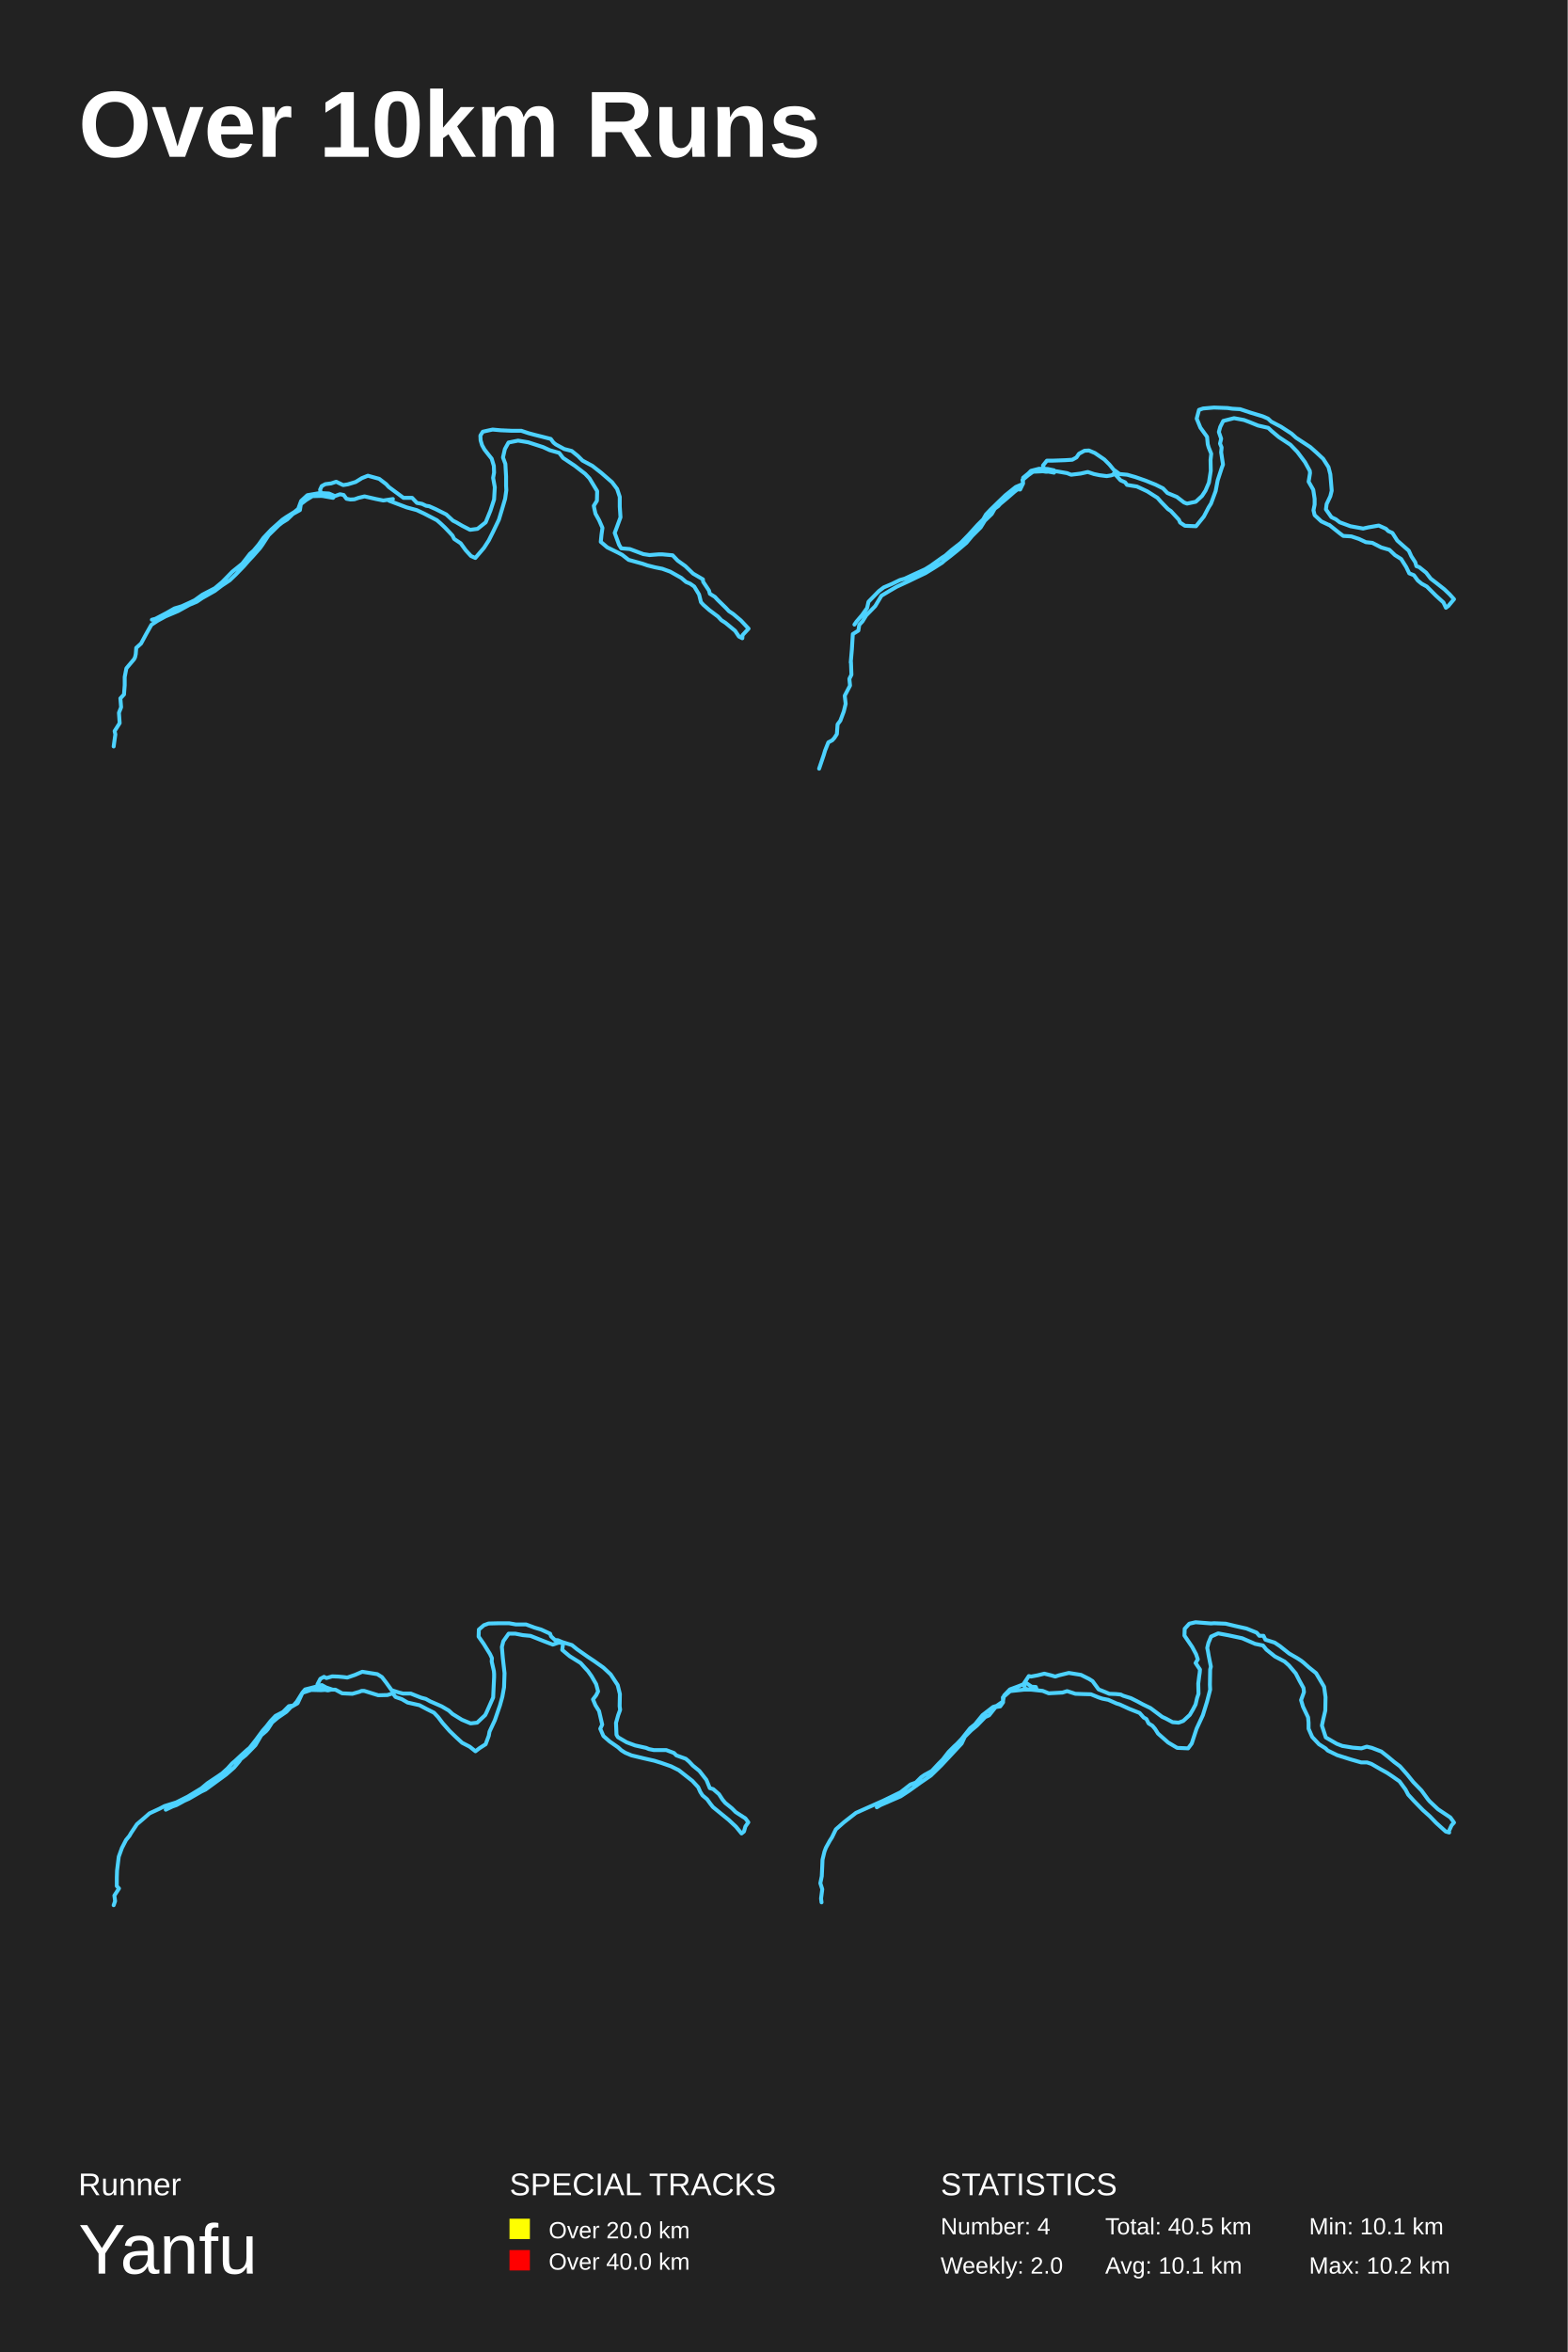
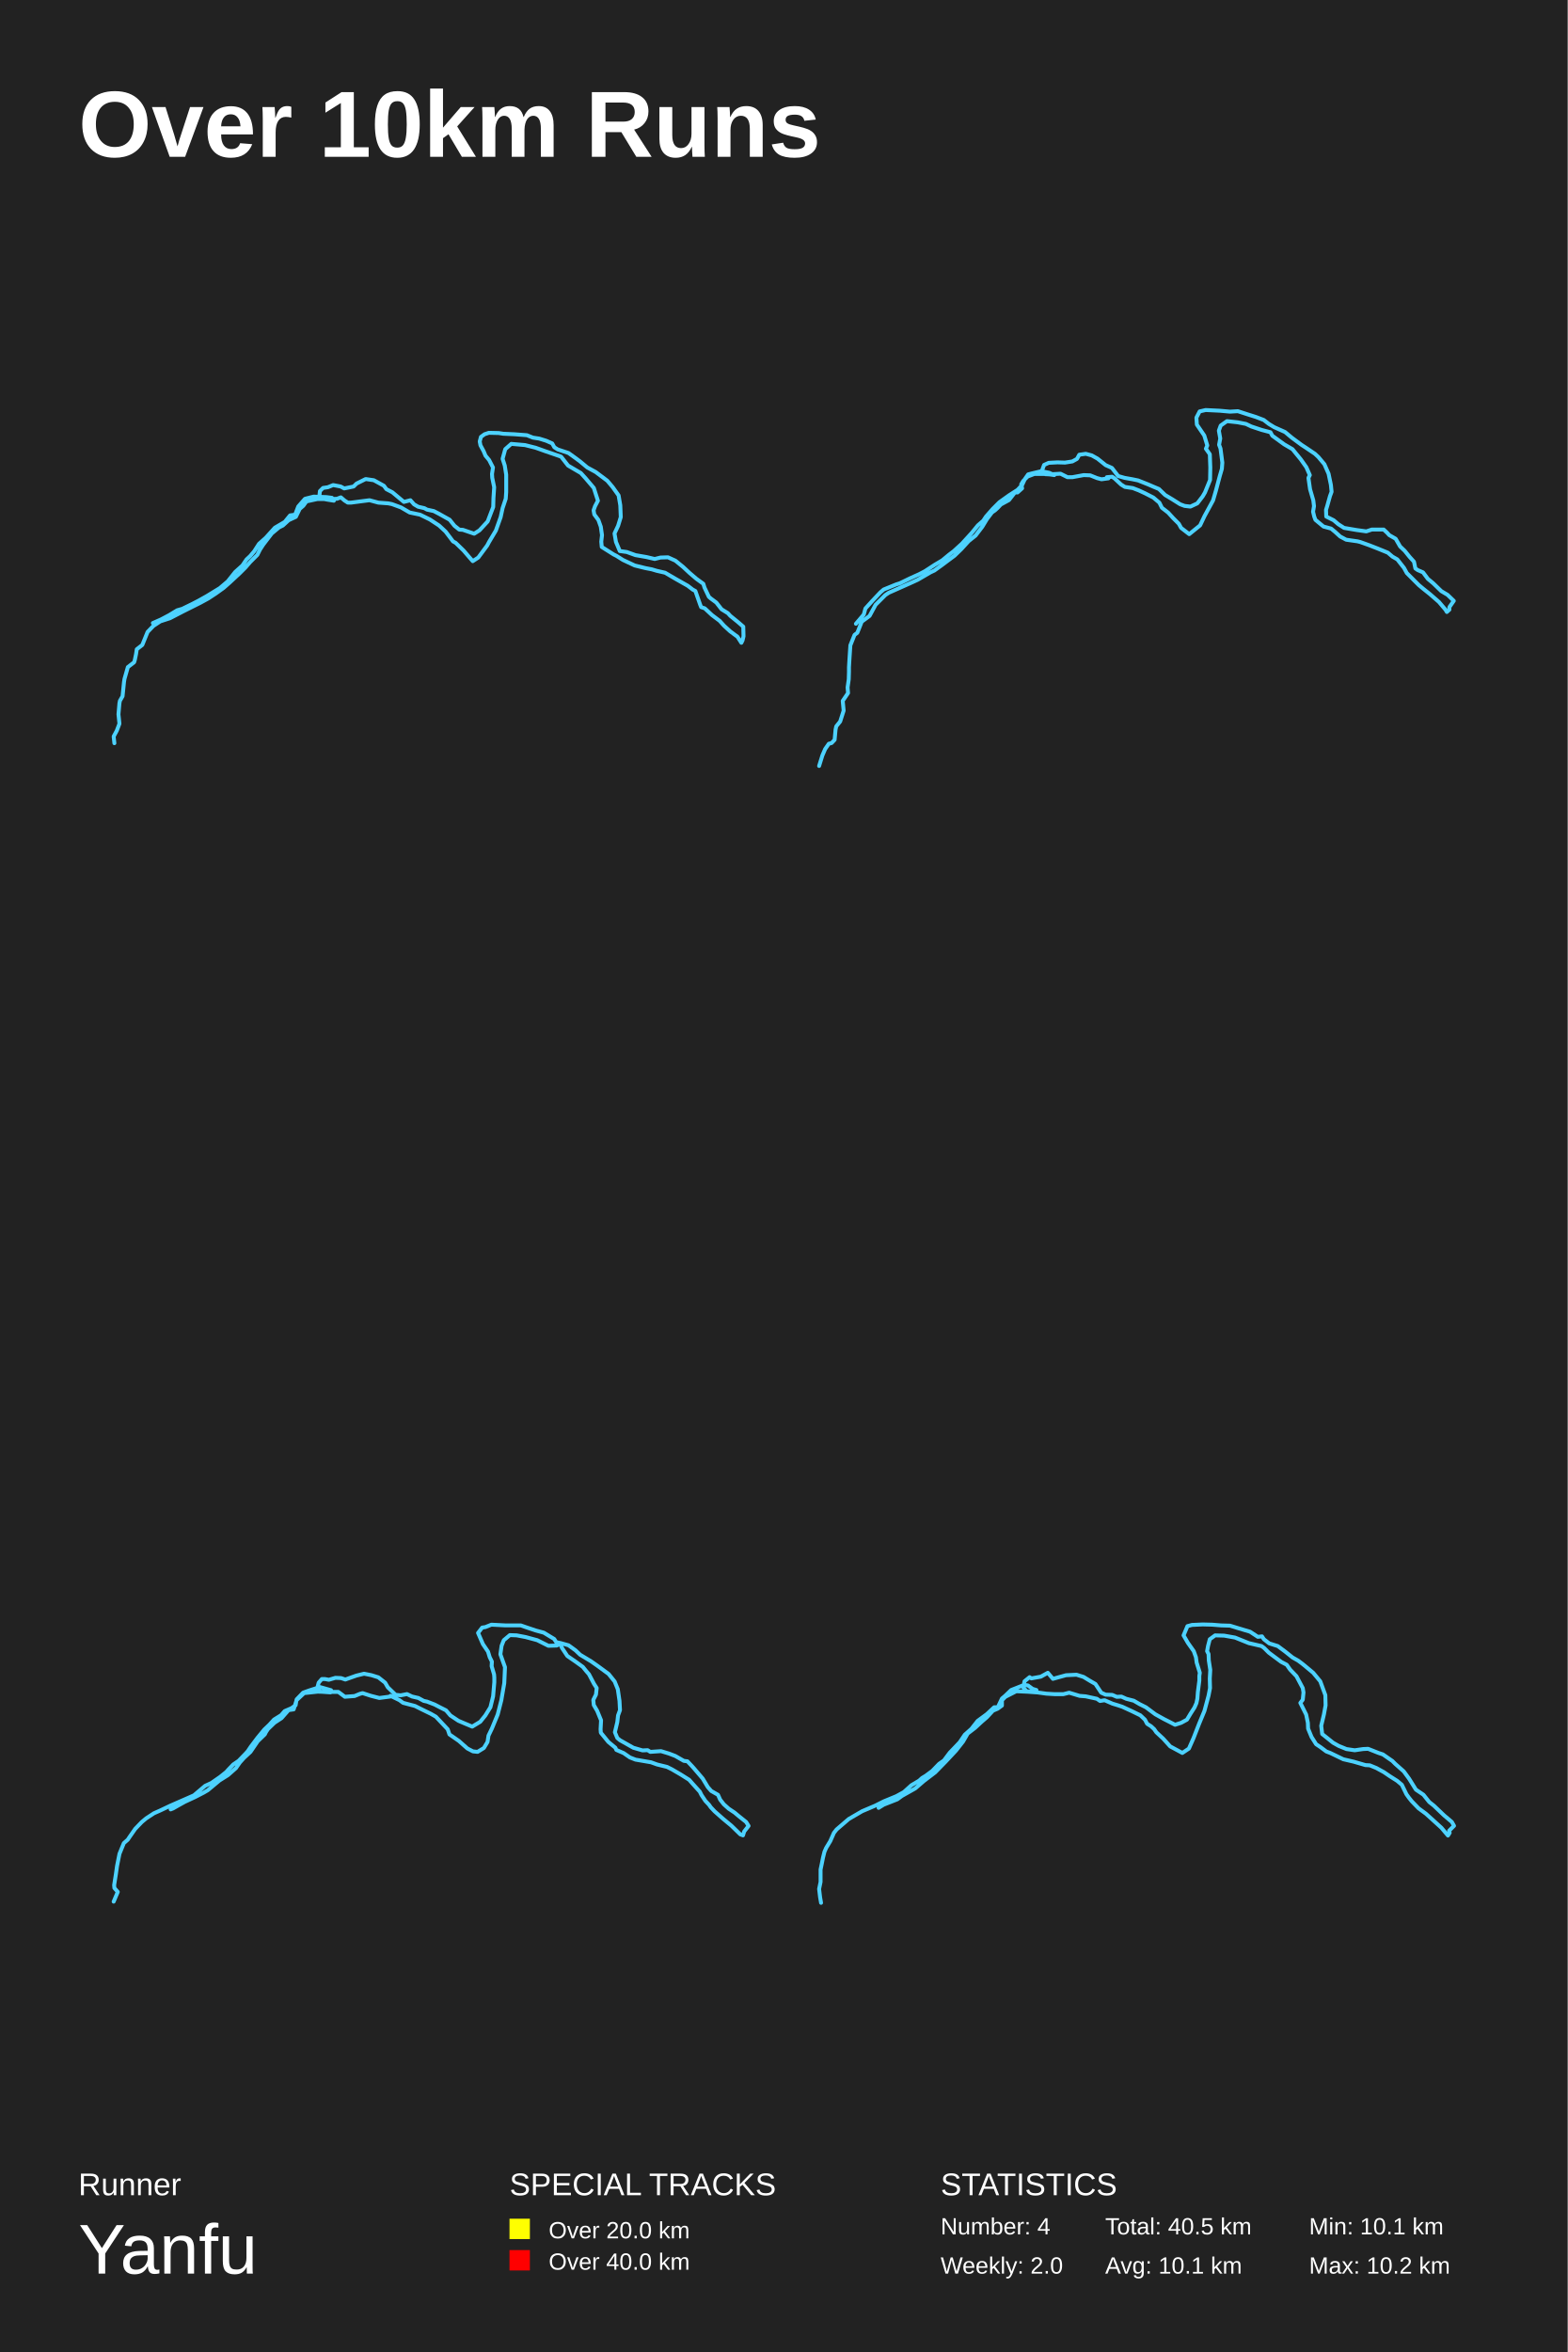
<svg xmlns="http://www.w3.org/2000/svg" baseProfile="full" height="300mm" version="1.1" viewBox="0,0,200,300" width="200mm">
  <defs />
  <rect fill="#222222" height="300" width="200" x="0" y="0" />
  <text fill="#FFFFFF" style="font-size:12px; font-family:Arial; font-weight:bold;" x="10" y="20">Over 10km Runs</text>
  <text fill="#FFFFFF" style="font-size:4px; font-family:Arial" x="10" y="280">Runner</text>
  <text fill="#FFFFFF" style="font-size:9px; font-family:Arial" x="10" y="290">Yanfu</text>
  <text fill="#FFFFFF" style="font-size:4px; font-family:Arial" x="65" y="280">SPECIAL TRACKS</text>
  <rect fill="yellow" height="2.6" width="2.6" x="65" y="283" />
  <text fill="#FFFFFF" style="font-size:3px; font-family:Arial" x="70" y="285.5">Over 20.0 km</text>
  <rect fill="red" height="2.6" width="2.6" x="65" y="287" />
  <text fill="#FFFFFF" style="font-size:3px; font-family:Arial" x="70" y="289.5">Over 40.0 km</text>
  <text fill="#FFFFFF" style="font-size:4px; font-family:Arial" x="120" y="280">STATISTICS</text>
  <text fill="#FFFFFF" style="font-size:3px; font-family:Arial" x="120" y="285">Number: 4</text>
  <text fill="#FFFFFF" style="font-size:3px; font-family:Arial" x="120" y="290">Weekly: 2.0</text>
  <text fill="#FFFFFF" style="font-size:3px; font-family:Arial" x="141" y="285">Total: 40.5 km</text>
  <text fill="#FFFFFF" style="font-size:3px; font-family:Arial" x="141" y="290">Avg: 10.1 km</text>
  <text fill="#FFFFFF" style="font-size:3px; font-family:Arial" x="167" y="285">Min: 10.1 km</text>
  <text fill="#FFFFFF" style="font-size:3px; font-family:Arial" x="167" y="290">Max: 10.2 km</text>
-   <polyline fill="none" opacity="1" points="14.5,95.21 14.715,93.677 14.623,93.247 15.266,92.235 15.174,90.917 15.45,90.211 15.358,89.077 15.818,88.586 15.91,87.39 15.91,86.347 16.125,85.243 17.106,84.078 17.229,83.832 17.321,83.434 17.382,82.636 17.995,82.084 18.639,80.888 19.313,79.692 20.111,79.171 21.122,78.619 22.717,77.944 24.157,77.147 25.108,76.748 25.782,76.288 27.407,75.368 28.296,74.693 29.308,74.019 30.075,73.283 31.117,72.209 31.73,71.504 32.251,70.952 33.171,69.909 33.478,69.48 34.275,68.253 35.562,66.996 35.992,66.658 36.636,66.26 37.371,65.554 38.26,65.064 38.383,64.297 39.058,63.776 39.855,63.285 40.958,63.254 41.357,63.285 42.706,63.285 43.38,63.04 43.84,63.132 44.208,63.622 44.699,63.714 45.22,63.684 45.741,63.5 46.508,63.316 47.979,63.653 48.899,63.837 50.125,63.653 49.635,63.868 51.903,64.726 53.16,65.064 54.08,65.493 55.736,66.352 56.196,66.75 56.748,67.272 57.391,67.946 57.729,68.314 57.943,68.744 58.771,69.296 59.415,70.185 60.089,70.921 60.641,71.167 61.745,69.879 62.358,68.928 62.91,67.824 63.646,66.29 64.044,64.972 64.443,63.622 64.596,62.518 64.565,61.966 64.565,60.77 64.474,59.175 64.167,58.347 64.412,57.274 64.872,56.446 66.098,56.201 67.386,56.415 69.287,57.029 70.145,57.427 71.341,57.765 71.832,58.409 73.303,59.39 74.652,60.433 75.204,61.015 76.185,62.641 76.154,63.868 75.756,64.512 75.817,64.849 75.97,65.524 76.43,66.352 76.86,67.333 76.737,68.192 76.645,69.112 77.473,69.817 78.852,70.492 79.374,70.768 80.201,71.412 81.98,71.903 82.593,72.117 83.574,72.363 84.494,72.547 85.505,72.915 86.916,73.712 87.529,74.233 88.05,74.448 88.571,74.816 89.184,75.828 89.43,76.809 89.736,77.147 90.503,77.821 91.606,78.649 92.036,79.11 92.557,79.447 93.783,80.459 94.274,81.195 94.703,81.41 94.734,81.011 95.5,80.183 94.519,79.14 93.538,78.312 92.986,77.944 92.587,77.515 91.545,76.503 91.208,76.135 90.564,75.736 90.441,75.307 89.706,74.203 89.675,73.896 88.418,73.16 87.437,72.209 86.456,71.504 85.812,70.829 84.494,70.707 84.034,70.707 82.869,70.799 82.072,70.676 80.355,70.032 79.251,69.94 78.975,69.48 78.423,67.977 78.699,67.241 79.159,65.984 79.067,64.604 79.067,63.377 78.73,62.365 78.086,61.506 76.706,60.31 75.572,59.421 74.315,58.746 73.732,58.163 72.935,57.519 71.985,57.274 70.912,56.691 70.605,56.446 70.268,55.986 69.195,55.71 68.214,55.465 67.417,55.25 66.497,54.943 65.24,54.943 63.86,54.882 62.849,54.79 62.266,54.913 61.592,55.066 61.285,55.557 61.316,56.17 61.5,56.783 61.806,57.335 62.358,58.041 62.726,58.501 63.002,59.421 63.033,60.279 62.91,60.954 63.125,62.15 63.033,63.714 62.573,65.125 61.96,66.628 60.917,67.456 59.967,67.578 58.955,67.057 58.219,66.628 57.79,66.413 56.931,65.616 56.257,65.278 55.583,64.941 54.755,64.573 54.356,64.512 53.835,64.266 53.191,64.144 52.578,63.5 51.812,63.5 51.474,63.5 49.604,62.12 49.267,61.752 48.378,61.077 46.937,60.678 46.17,60.985 45.373,61.476 44.361,61.782 43.779,61.874 42.89,61.445 42.246,61.66 41.51,61.752 41.05,61.997 40.836,62.457 40.958,63.04 41.265,63.285 42.491,63.5 42.675,63.254 41.97,62.948 40.805,62.886 39.211,63.162 38.414,63.898 38.046,64.91 37.555,65.309 36.513,65.953 36.022,66.29 34.612,67.548 33.6,68.621 32.987,69.48 32.343,70.247 31.883,70.645 31.362,71.32 30.902,71.903 29.645,72.915 28.358,74.233 27.407,75.031 25.813,75.859 24.832,76.564 24.127,76.901 23.176,77.331 22.257,77.607 21.245,78.189 19.835,78.926 19.375,79.048" stroke="#4DD2FF" stroke-dasharray="none" stroke-linecap="round" stroke-linejoin="round" stroke-width="0.5" />
-   <polyline fill="none" opacity="1" points="104.5,98.047 105.089,96.309 105.266,95.72 105.678,94.689 106.178,94.424 106.443,94.13 106.767,93.629 106.856,92.392 107.209,91.921 107.65,90.742 107.886,89.771 107.768,88.74 108.445,87.444 108.357,86.59 108.622,86.06 108.563,84.44 108.534,84.499 108.681,82.82 108.799,80.876 109.505,80.434 109.623,79.698 110.035,79.256 110.507,78.49 111.655,77.312 112.45,75.987 113.48,75.368 114.393,74.838 115.924,74.131 116.896,73.66 118.074,73.1 119.222,72.393 120.194,71.775 120.488,71.51 121.224,70.95 122.137,70.214 123.285,69.242 124.021,68.358 125.111,67.269 125.641,66.415 126.524,65.56 126.907,64.883 127.348,64.559 127.613,64.265 128.497,63.528 129.409,62.733 129.822,62.409 130.146,62.438 130.528,61.643 130.44,61.231 131.176,60.612 131.794,60.171 133.061,60.112 133.443,60.171 134.768,60.112 136.123,60.347 136.653,60.553 137.86,60.406 138.773,60.2 139.568,60.465 140.274,60.612 141.187,60.73 141.717,60.642 142.011,60.553 142.129,60.347 142.954,61.26 143.543,61.525 143.778,61.849 145.044,62.056 145.869,62.438 146.369,62.674 147.665,63.499 148.106,63.999 149.019,64.942 149.372,65.178 150.403,66.297 150.55,66.65 151.168,67.063 152.582,67.121 153.583,65.884 154.201,64.706 154.496,64.235 155.085,62.645 155.35,61.26 155.879,59.64 156.027,59.258 155.791,57.697 155.85,57.078 155.644,56.577 155.791,55.959 155.497,55.105 155.673,54.457 156.056,53.691 157.44,53.338 158.706,53.573 159.413,53.838 160.502,54.28 161.798,54.575 162.239,54.987 163.152,55.753 164.624,56.725 165.508,57.638 166.479,58.934 167.098,60.053 167.127,60.347 166.95,61.437 167.539,62.468 167.716,63.617 167.716,64.353 167.569,65.089 167.716,65.708 168.57,66.503 169.63,67.004 169.571,66.945 170.896,68.005 171.367,68.358 172.397,68.417 173.369,68.741 174.252,69.154 175.077,69.242 176.225,69.831 177.256,70.126 177.962,70.803 178.757,71.304 179.405,72.335 179.788,73.13 180.377,73.365 180.877,74.043 181.378,74.455 182.026,74.809 183.174,75.957 184.146,76.841 184.469,77.518 184.823,77.253 184.852,77.194 185.5,76.428 184.941,75.81 184.263,75.162 183.292,74.396 182.526,73.807 181.937,73.041 181.054,72.335 180.701,72.217 180.553,71.716 180.053,70.95 179.729,70.243 178.757,69.389 178.257,68.948 177.638,67.976 177.109,67.74 176.814,67.445 175.901,67.033 174.547,67.269 173.899,67.416 172.28,67.121 170.925,66.621 170.425,66.238 169.865,65.973 169.159,64.971 169.247,64.294 169.718,63.293 169.895,62.586 169.836,61.879 169.718,60.495 169.483,59.582 168.805,58.521 167.922,57.697 167.156,57.019 166.303,56.46 165.36,55.841 164.772,55.311 163.417,54.427 162.18,53.779 161.768,53.396 161.091,53.102 159.531,52.631 158.206,52.189 157.204,52.13 156.586,52.042 154.878,51.983 153.495,52.101 152.965,52.277 152.67,53.396 153.141,54.545 153.995,55.723 154.083,56.666 154.201,57.078 154.525,57.873 154.437,58.669 154.466,60.053 154.231,61.555 153.789,62.586 153.347,63.263 152.552,63.999 151.433,64.235 151.051,64.088 150.138,63.381 148.931,62.88 148.371,62.291 147.429,61.82 146.693,61.525 146.192,61.319 144.838,60.848 143.808,60.553 142.836,60.465 142.07,59.906 141.54,59.258 140.893,58.61 139.685,57.785 138.92,57.461 138.36,57.49 137.654,57.873 137.33,58.345 136.8,58.639 135.887,58.698 134.268,58.757 133.561,58.757 133.061,59.375 133.208,59.847 133.679,60.141 134.474,60.288 134.474,59.994 133.649,59.817 132.56,59.788 131.529,60.053 131.206,60.377 130.528,60.936 130.499,61.732 129.586,62.114 128.261,63.175 127.407,63.999 126.377,65.001 125.788,65.619 125.435,66.238 124.698,66.974 123.58,68.211 122.579,69.242 121.371,70.185 120.606,70.862 120.194,71.127 118.751,72.158 118.044,72.6 116.69,73.218 115.424,73.807 114.805,73.984 113.775,74.485 112.744,74.926 112.126,75.398 110.801,76.752 110.624,77.548 109.977,78.461 109.27,79.285 109.005,79.668" stroke="#4DD2FF" stroke-dasharray="none" stroke-linecap="round" stroke-linejoin="round" stroke-width="0.5" />
-   <polyline fill="none" opacity="1" points="21.147,230.829 21.982,230.427 22.507,230.242 23.527,229.685 24.084,229.438 25.692,228.51 26.217,228.263 27.361,227.428 28.845,226.345 29.865,225.448 30.515,224.675 30.731,224.366 31.349,223.871 32.586,222.603 33.328,221.335 33.946,220.81 34.163,220.562 34.719,219.696 35.461,219.078 36.543,218.336 37.1,217.748 37.965,217.253 38.584,215.923 39.697,215.552 40.964,215.583 41.923,215.521 42.788,215.521 43.654,215.985 44.952,216.047 45.818,215.8 46.127,215.676 46.467,215.676 48.26,216.233 49.435,216.202 50.115,215.985 50.455,216.449 51.259,216.727 52.001,217.16 53.516,217.501 54.505,218.026 55.371,218.459 55.897,219.016 56.453,219.758 57.35,220.779 58.184,221.583 58.957,222.294 59.916,222.789 60.658,223.376 61.183,222.974 61.956,222.48 62.358,221.397 62.451,220.871 63.131,219.418 63.78,217.532 64.089,216.418 64.306,215.212 64.368,213.418 64.151,211.501 64.027,210.079 64.213,209.336 64.893,208.378 65.759,208.378 66.686,208.563 67.676,208.656 69.469,209.367 70.52,209.769 71.262,209.522 71.849,209.553 71.726,210.45 72.684,211.254 74.075,212.12 74.601,212.707 75.003,213.14 75.466,213.79 76.054,214.81 76.301,215.738 76.054,216.233 75.652,216.758 75.961,217.501 76.425,218.243 76.827,219.975 76.579,220.5 76.981,221.428 77.754,222.109 78.867,222.882 79.269,223.253 79.764,223.562 80.568,223.902 82.113,224.273 83.474,224.583 84.37,224.861 85.607,225.294 86.596,225.789 87.616,226.593 88.327,227.149 89.069,227.953 89.348,228.572 89.626,229.005 90.213,229.5 90.615,230.056 90.955,230.489 91.79,231.17 92.965,232.128 93.892,232.994 94.603,233.86 94.913,233.613 95.098,232.963 95.469,232.438 95.098,231.943 93.861,231.139 93.367,230.644 92.532,229.964 92.192,229.562 91.728,228.85 90.986,228.201 90.553,228.077 90.121,227.026 89.224,225.881 88.389,225.201 87.926,224.706 87.493,224.335 86.287,223.902 85.978,223.593 84.989,223.222 83.412,223.222 82.794,223.098 82.423,222.943 81.031,222.634 79.949,222.232 78.836,221.583 78.651,221.274 78.589,219.758 78.867,218.769 79.115,218.088 79.053,217.624 79.084,216.078 78.805,214.934 77.909,213.573 76.981,212.707 75.806,211.872 74.972,211.316 73.611,210.357 72.962,209.831 71.756,209.46 71.169,209.213 70.798,209.182 70.303,208.718 70.18,208.378 69.036,207.852 68.201,207.604 67.119,207.202 65.821,207.202 64.955,207.048 63.595,207.048 62.327,207.079 61.74,207.295 61.09,207.852 61.06,208.749 61.709,209.677 62.513,210.975 62.76,211.501 62.729,211.934 63.007,213.14 63.038,213.511 63.038,213.913 62.976,215.15 62.915,216.511 62.08,218.397 61.894,218.769 60.874,219.727 60.039,219.82 58.926,219.356 57.721,218.614 57.257,218.181 56.36,217.655 55.804,217.408 54.876,217.006 54.32,216.697 53.732,216.542 53.021,216.264 52.403,216.016 51.414,216.016 50.826,215.862 49.961,215.583 49.25,214.594 48.724,213.913 48.137,213.542 47.178,213.388 46.22,213.233 45.292,213.635 44.303,213.975 43.839,213.913 43.159,213.851 42.386,213.821 41.644,214.037 41.335,213.882 40.871,214.13 40.5,214.841 40.779,215.429 41.83,215.614 42.355,215.49 41.613,215.243 41.057,214.934 39.789,215.274 38.924,215.49 38.584,215.893 37.873,217.037 37.44,217.532 36.852,217.624 36.11,218.367 35.152,218.861 34.534,219.511 33.977,220.222 33.513,220.748 32.648,221.923 31.844,222.943 31.504,223.222 30.885,223.778 29.989,224.613 29.618,224.923 29.031,225.572 28.35,226.191 27.763,226.593 26.465,227.459 25.692,228.108 23.96,229.159 22.476,229.902 20.992,230.366 20.343,230.706 19.076,231.293 18.334,231.943 17.468,232.685 16.726,233.798 16.51,234.169 16.077,234.695 15.551,235.716 15.149,236.829 14.933,238.592 14.902,239.519 14.902,240.571 15.18,240.88 14.593,241.777 14.685,242.488 14.5,243.014" stroke="#4DD2FF" stroke-dasharray="none" stroke-linecap="round" stroke-linejoin="round" stroke-width="0.5" />
-   <polyline fill="none" opacity="1" points="111.861,230.522 112.325,230.244 113.747,229.625 114.892,229.13 115.974,228.419 117.397,227.398 118.758,226.47 120.088,225.17 121.387,223.778 122.686,222.386 123.088,221.52 123.892,220.715 124.634,220.096 125.686,219.014 126.18,218.797 127.015,217.745 127.603,217.652 127.974,217.127 127.943,216.508 128.871,215.703 130.634,215.518 131.562,215.518 133.015,215.672 133.789,215.982 135.552,215.889 136.139,215.703 137.191,216.044 138.026,216.075 139.17,216.106 140.16,216.508 140.624,216.662 141.397,216.817 142.448,217.281 142.851,217.405 144.057,217.962 145.387,218.488 145.912,219.076 146.253,219.261 146.531,219.818 147.026,220.127 147.366,220.53 147.737,221.117 149.036,222.262 150.18,222.943 151.572,223.005 152.036,222.386 152.655,220.499 153.459,218.766 153.985,217.065 154.387,215.518 154.356,214.899 154.387,212.95 154.479,212.579 154.201,211.187 154.108,210.63 154.015,210.197 154.17,209.547 154.51,208.743 155.407,208.34 156.737,208.588 158.469,208.959 160.108,209.671 161.129,209.887 161.562,210.413 162.644,211.279 163.881,211.929 164.438,212.424 165.304,213.445 165.799,214.404 166.294,215.301 166.356,215.827 165.985,216.848 166.232,217.683 166.881,219.045 166.943,219.725 166.943,220.499 167.407,221.551 168.273,222.479 169.108,223.005 169.387,223.283 170.593,223.871 172.356,224.428 173.655,224.799 174.397,224.799 174.954,224.985 176.129,225.665 176.964,226.129 177.613,226.562 178.541,227.212 179.314,228.264 179.655,228.914 180.057,229.347 180.335,229.656 181.541,230.894 182.407,231.667 183.211,232.502 184.448,233.616 184.881,233.74 184.789,233.678 185.191,232.812 185.5,232.471 185.036,231.822 183.459,230.77 182.407,229.78 182.191,229.532 181.356,228.388 180.304,227.305 179.531,226.346 178.603,225.294 177.861,224.737 177.088,224.087 176.222,223.407 175.015,222.943 174.366,222.788 173.686,223.005 172.572,222.912 171.242,222.695 170.531,222.417 169.139,221.612 168.644,220.096 168.83,219.23 169.077,218.178 169.108,216.477 168.923,215.147 167.902,213.414 166.943,212.641 166.325,212.084 166.015,211.836 165.49,211.496 164.469,210.908 163.263,209.949 162.613,209.516 161.438,209.145 161.191,208.65 160.665,208.65 160.325,208.248 159.026,207.722 157.51,207.381 156.366,207.103 154.881,207.041 154.51,207.072 152.531,206.917 151.727,207.103 151.139,207.753 151.108,208.619 152.098,210.073 152.593,211.001 152.809,211.651 152.531,212.115 153.088,212.95 153.057,213.352 152.995,213.754 152.871,214.744 152.902,216.044 152.716,216.601 152.531,217.405 152.191,218.055 151.789,218.735 150.954,219.509 150.366,219.725 149.593,219.663 148.727,219.199 148.263,218.983 146.778,217.869 145.82,217.405 145.077,217.003 144.273,216.601 143.284,216.291 142.974,216.137 142.356,216.075 141.521,216.044 140.933,215.796 140.16,215.487 139.387,214.435 138.954,214.157 137.902,213.631 136.356,213.383 135.088,213.692 134.624,213.847 134.098,213.692 133.232,213.476 132.366,213.692 131.531,213.847 131.253,213.785 130.572,214.806 130.82,215.425 131.469,215.518 132.273,215.549 132.149,215.177 131.624,215.147 130.943,214.682 129.923,215.085 128.84,215.487 128.098,216.26 127.943,217.034 127.139,217.591 126.706,217.714 125.345,218.766 124.387,219.942 123.768,220.437 122.686,221.798 122.098,222.417 121.727,222.757 121.015,223.469 120.273,224.428 119.747,224.954 118.881,225.882 117.923,226.408 117.521,226.686 116.84,227.367 116.16,227.614 114.892,228.604 113.562,229.254 112.665,229.687 110.933,230.46 109.201,231.234 107.655,232.44 106.634,233.338 106.139,234.359 105.861,234.792 105.366,235.689 105.18,236.184 104.933,237.205 104.902,238.009 104.84,239.308 104.655,240.206 104.902,240.979 104.747,242.155 104.809,242.65" stroke="#4DD2FF" stroke-dasharray="none" stroke-linecap="round" stroke-linejoin="round" stroke-width="0.5" />
+   <polyline fill="none" opacity="1" points="14.592,94.795 14.5,93.935 14.899,93.198 15.237,92.308 15.114,91.11 15.237,89.697 15.298,89.39 15.636,88.806 15.82,86.994 15.882,86.595 16.312,85.09 17.11,84.475 17.202,84.168 17.356,83.431 17.448,82.817 18.154,82.264 18.829,80.605 19.566,79.838 20.457,79.254 21.685,78.855 23.343,77.995 24.817,77.258 25.554,76.889 26.567,76.336 27.55,75.691 28.532,74.985 29.3,74.309 30.589,73.111 31.296,72.405 31.91,71.698 32.831,70.777 33.169,70.101 33.568,69.487 34.673,68.043 35.594,67.275 36.086,67.03 36.823,66.354 37.744,65.924 38.235,64.91 38.696,64.511 39.095,63.958 40.507,63.651 41.06,63.651 42.257,63.651 42.994,63.62 43.486,63.436 43.946,63.835 44.376,64.112 44.775,64.112 45.481,64.02 45.942,63.958 47.139,63.805 48.276,64.112 49.534,64.204 49.995,64.296 51.162,64.726 52.267,65.371 53.588,65.648 54.846,66.262 56.013,67.03 56.412,67.398 56.842,67.798 57.426,68.565 57.794,69.057 58.132,69.241 59.145,70.224 59.882,71.084 60.312,71.575 61.018,71.115 62.154,69.579 62.4,69.118 63.26,67.675 63.874,65.955 64.119,64.818 64.519,63.62 64.58,62.76 64.58,61.378 64.58,60.549 64.396,59.382 64.119,58.522 64.457,57.293 65.225,56.617 66.975,56.771 68.326,57.109 69.616,57.57 70.875,58 71.581,58.245 72.471,59.382 74.099,60.334 74.713,61.01 75.757,62.238 76.279,63.866 75.91,64.573 75.726,65.095 75.818,65.617 76.34,66.323 76.647,67.183 76.801,68.258 76.708,69.088 76.77,69.763 78.274,70.715 78.643,70.9 79.472,71.422 80.976,72.128 82.358,72.466 83.157,72.62 83.771,72.804 84.845,73.05 86.104,73.787 87.24,74.432 87.732,74.708 88.376,75.2 88.714,75.384 89.328,77.135 89.451,77.442 89.912,77.595 90.833,78.455 91.815,79.193 92.368,79.807 93.136,80.513 94.088,81.22 94.579,81.988 94.732,81.68 94.855,81.158 94.824,79.93 94.149,79.346 93.166,78.548 92.859,78.21 92.061,77.718 91.386,76.858 90.679,76.336 90.434,76.121 89.881,74.954 89.727,74.463 88.837,73.818 88.008,73.111 87.148,72.313 86.166,71.514 85.214,71.084 84.262,71.115 83.525,71.299 82.481,71.053 81.069,70.808 79.963,70.408 79.073,70.285 78.582,69.118 78.397,68.043 78.858,67.06 79.196,65.955 79.134,64.45 78.919,63.19 78.152,62.115 77.476,61.317 76.002,60.211 74.928,59.627 74.006,58.86 73.515,58.491 72.533,57.785 71.151,57.324 70.721,57.047 70.445,56.556 69.677,56.218 68.787,55.942 67.988,55.819 67.221,55.512 65.624,55.389 64.212,55.327 63.628,55.235 62.369,55.205 61.817,55.389 61.356,55.727 61.202,56.31 61.295,56.802 61.694,57.539 61.939,58.122 62.4,58.675 62.891,59.627 62.768,60.457 62.799,60.948 63.045,62.146 62.953,63.528 62.922,64.665 62.216,66.508 61.172,67.644 60.496,68.074 59.053,67.583 58.592,67.552 57.978,67.06 57.364,66.293 56.535,65.832 56.044,65.555 55.338,65.187 54.478,65.003 54.14,64.818 53.342,64.634 52.82,64.327 52.359,63.805 51.53,64.02 50.056,62.791 49.289,62.392 48.982,61.962 47.692,61.255 46.648,61.102 45.481,61.685 45.113,62.054 43.915,62.3 43.455,62.054 42.503,61.87 41.828,62.146 41.213,62.238 40.814,62.638 40.753,63.19 40.998,63.59 41.828,63.743 42.595,63.866 42.35,63.498 41.643,63.405 40.016,63.344 38.911,63.62 38.051,64.603 37.652,65.648 37.007,65.74 36.331,66.569 35.072,67.306 33.906,68.596 33.046,69.364 32.432,70.316 31.91,70.93 31.449,71.36 30.927,72.128 30.006,72.958 29.054,74.155 28.041,75.015 26.383,76.029 25.339,76.613 24.51,77.043 23.251,77.657 22.606,77.841 21.593,78.455 20.549,79.008 19.505,79.469" stroke="#4DD2FF" stroke-dasharray="none" stroke-linecap="round" stroke-linejoin="round" stroke-width="0.5" />
+   <polyline fill="none" opacity="1" points="104.5,97.7 104.913,96.371 105.268,95.544 105.74,94.865 106.095,94.776 106.478,94.363 106.597,93.063 106.685,92.649 107.187,92.029 107.63,90.641 107.512,89.4 108.191,88.396 108.132,87.687 108.28,86.653 108.309,85.708 108.309,85.117 108.368,84.113 108.487,82.311 109.018,80.982 109.372,80.716 109.727,79.83 109.933,79.298 110.937,78.559 111.705,77.142 112.945,75.901 113.388,75.606 114.983,74.897 116.046,74.424 117.08,73.951 118.704,73.006 119.206,72.77 120.151,72.09 120.623,71.736 121.775,70.879 122.631,70.052 123.576,69.018 124.462,68.31 125.318,67.187 125.909,66.212 126.559,65.356 126.943,65.09 127.297,64.765 127.681,64.351 128.714,63.79 129.482,62.815 129.807,62.815 130.398,62.284 130.279,61.782 130.545,61.338 131.106,60.777 131.963,60.452 133.085,60.452 134.236,60.482 135.299,60.423 136.185,60.866 136.806,60.866 138.252,60.6 139.079,60.63 139.965,60.984 140.526,61.132 141.412,61.014 141.205,60.866 141.885,60.807 142.18,61.014 143.036,61.811 143.509,62.106 144.513,62.254 145.281,62.55 146.107,62.934 147.141,63.465 147.909,64.115 148.234,64.765 149.031,65.385 149.68,66.094 150.389,66.803 150.684,67.335 151.718,68.132 153.106,67.01 153.667,65.828 154.199,64.854 154.76,63.82 155.114,62.609 155.616,60.718 155.882,59.802 155.941,59.005 155.764,57.646 155.705,57.203 155.527,56.73 155.675,55.933 155.498,54.929 155.734,54.279 156.531,53.717 157.89,53.865 158.953,54.072 159.632,54.397 160.961,54.84 162.083,55.135 162.319,55.578 163.825,56.671 164.888,57.292 165.951,58.591 166.66,59.596 167.103,60.6 166.926,60.954 167.133,62.402 167.546,63.82 167.635,64.558 167.516,65.267 167.664,65.887 167.812,66.301 168.845,67.158 169.82,67.423 170.322,67.837 170.971,68.428 171.739,68.841 173.186,69.048 173.54,69.137 174.692,69.55 175.755,69.964 177.055,70.495 177.645,70.998 178.265,71.352 179.122,72.445 179.476,73.095 180.096,73.715 180.509,74.129 181.011,74.631 181.543,75.074 182.429,75.783 183.581,76.787 184.407,77.762 184.585,78.057 184.909,77.762 184.909,77.437 185.47,76.639 184.673,75.871 183.876,75.399 182.842,74.394 182.163,73.833 181.543,73.006 180.864,72.711 180.569,72.504 180.391,71.647 179.83,71.027 179.21,70.259 178.62,69.698 178.059,68.723 177.232,68.25 176.966,67.955 176.523,67.542 175.017,67.542 174.308,67.778 173.038,67.601 171.473,67.335 170.735,66.862 170.145,66.36 169.2,65.887 169.17,65.031 169.318,64.558 169.672,63.288 169.879,62.727 169.79,61.841 169.495,60.423 168.963,59.212 168.196,58.296 167.753,57.882 166.571,57.085 166.069,56.76 164.829,55.844 163.943,55.106 162.555,54.485 161.876,54.072 161.227,53.57 160.223,53.186 159.1,52.831 157.919,52.447 156.915,52.506 155.616,52.388 153.815,52.3 153.047,52.477 152.633,53.274 152.692,54.161 153.637,55.549 154.021,56.819 153.844,57.233 154.346,57.941 154.376,58.857 154.405,59.625 154.376,61.22 153.726,62.815 153.431,63.318 152.752,64.204 151.866,64.617 151.127,64.529 150.566,64.322 149.533,63.672 148.647,63.14 147.85,62.372 147.141,62.077 146.462,61.782 145.192,61.279 144.483,61.132 143.479,60.954 142.652,60.718 141.855,59.684 141.058,59.33 140.024,58.503 139.286,58.089 138.518,57.882 137.691,58.001 137.396,58.532 136.806,58.857 135.861,59.005 134.916,58.975 133.793,59.034 133.203,59.3 132.937,60.009 133.351,60.482 133.912,60.511 134.502,60.6 133.853,60.305 132.849,60.098 131.608,60.393 131.165,60.511 130.752,61.102 130.398,61.87 129.807,62.49 128.744,63.17 127.504,64.056 126.647,64.913 125.791,65.887 125.437,66.419 124.757,67.01 123.96,67.985 122.72,69.343 121.686,70.289 121.066,70.761 120.21,71.47 119.265,72.031 117.995,72.858 117.257,73.242 116.076,73.774 114.806,74.394 114.333,74.542 112.739,75.192 112.325,75.547 111.292,76.639 110.406,77.614 110.199,78.382 109.195,79.564" stroke="#4DD2FF" stroke-dasharray="none" stroke-linecap="round" stroke-linejoin="round" stroke-width="0.5" />
+   <polyline fill="none" opacity="1" points="21.774,230.79 22.083,230.666 22.733,230.294 23.569,229.83 24.9,229.211 25.983,228.653 26.509,228.344 27.995,227.105 29.078,226.424 30.1,225.526 30.595,224.814 31.121,224.226 31.957,223.452 32.885,222.09 33.783,221.223 33.938,220.913 34.185,220.542 35.021,219.737 35.918,219.148 36.816,218.127 37.466,218.034 37.837,216.857 38.797,215.959 40.53,215.774 41.675,215.805 42.573,215.805 43.161,215.805 43.997,216.424 45.235,216.331 45.916,216.052 46.256,215.959 47.309,216.3 48.392,216.579 49.816,216.393 49.816,216.3 50.961,216.857 51.425,217.198 52.942,217.6 53.746,218.003 54.954,218.591 55.604,218.963 56.13,219.52 57.12,220.573 57.337,221.223 58.544,222.059 59.627,223.019 60.339,223.39 60.927,223.452 61.732,222.957 62.196,222.183 62.32,221.378 62.753,220.48 63.496,218.684 63.96,216.857 64.022,216.486 64.332,214.69 64.425,212.647 63.837,211.006 63.991,209.922 64.27,209.21 65.044,208.56 65.91,208.591 67.056,208.808 68.541,209.21 69.965,209.922 71.017,209.891 71.482,209.674 71.698,210.201 72.379,211.222 73.463,211.966 74.36,212.616 74.732,213.08 75.134,213.545 75.784,214.783 76.124,215.309 76.032,216.145 75.691,216.826 75.753,217.477 76.186,218.22 76.682,219.427 76.62,220.573 76.651,221.006 77.61,222.183 78.508,222.926 78.631,223.204 79.56,223.607 80.365,224.164 81.077,224.443 83.058,224.783 83.831,225.062 85.1,225.372 85.719,225.681 86.834,226.331 87.917,227.012 88.412,227.57 89.279,228.53 89.495,228.963 89.991,229.706 90.455,230.201 90.672,230.511 91.167,231.037 92.219,231.966 93.302,232.864 94.448,233.979 94.788,234.102 94.943,233.607 95.5,232.895 95.19,232.4 94.262,231.657 93.705,231.192 92.962,230.697 92.343,230.14 91.879,229.551 91.6,228.932 90.733,228.437 90.3,227.941 89.65,226.858 88.536,225.557 88.288,225.279 87.7,224.659 87.236,224.598 86.153,223.978 85.348,223.669 84.327,223.359 82.965,223.452 82.624,223.235 81.974,223.266 80.798,222.926 79.096,221.966 78.755,221.687 78.446,220.944 78.755,219.644 78.848,218.808 79.096,218.127 79.034,216.95 78.817,215.464 78.415,214.473 77.641,213.514 76.248,212.492 75.412,211.904 74.02,211.068 73.432,210.51 72.534,209.86 71.544,209.582 70.955,209.458 70.708,209.055 70.244,208.777 69.377,208.25 68.356,207.972 67.241,207.6 66.437,207.321 65.353,207.321 64.487,207.321 62.691,207.229 61.918,207.538 61.515,207.6 60.989,208.281 61.608,209.705 62.258,210.665 62.475,211.377 62.753,211.935 62.722,212.523 63.032,213.575 63.063,213.978 63.063,214.566 62.908,216.362 62.568,217.755 61.918,218.808 61.268,219.613 60.246,220.232 59.287,219.83 58.482,219.489 57.461,218.808 56.904,218.158 56.161,217.786 55.449,217.415 54.489,217.043 54.056,216.95 53.375,216.579 52.57,216.393 51.92,216.083 51.116,216.238 50.466,216.176 49.475,215.216 49.135,214.628 48.268,213.947 47.37,213.668 46.442,213.483 45.451,213.73 44.399,214.102 44.059,214.226 43.502,214.04 42.79,214.009 41.954,214.257 41.459,214.164 41.056,214.164 40.654,214.628 40.468,215.34 40.871,215.774 42.171,215.867 42.233,215.588 41.366,215.34 40.809,215.185 39.447,215.619 38.673,215.898 37.837,216.764 37.714,217.508 37.187,217.879 36.321,218.251 35.857,218.777 34.959,219.334 34.371,219.984 33.721,220.604 32.854,221.656 31.988,222.802 31.616,223.359 31.338,223.669 30.44,224.598 29.759,225.062 29.109,225.743 28.861,226.022 28.088,226.641 26.973,227.415 26.169,227.786 24.745,228.994 23.197,229.675 21.712,230.325 20.474,230.914 19.638,231.285 18.647,231.935 18.09,232.4 17.255,233.267 16.543,234.288 16.295,234.66 15.8,235.093 15.243,236.456 14.933,238.004 14.779,239.087 14.562,240.449 14.593,240.821 15.026,241.316 14.5,242.555" stroke="#4DD2FF" stroke-dasharray="none" stroke-linecap="round" stroke-linejoin="round" stroke-width="0.5" />
+   <polyline fill="none" opacity="1" points="112.089,230.593 112.739,230.19 114.474,229.508 115.063,229.074 116.766,228.114 117.881,227.153 119.306,226.069 120.638,224.706 121.97,223.28 122.868,222.134 123.457,221.111 124.386,220.399 125.222,219.624 125.904,219.036 126.678,218.199 127.267,217.951 127.824,217.548 127.824,216.867 128.258,216.433 129.652,215.72 131.077,215.782 132.378,215.875 133.493,216.03 134.546,216.092 135.661,216.092 136.404,215.906 137.736,216.309 138.511,216.371 139.936,216.681 140.338,216.96 140.927,216.867 141.918,217.3 142.63,217.517 143.188,217.703 144.396,218.261 145.48,218.788 146.069,219.345 146.347,219.872 146.843,220.182 147.246,220.554 147.524,220.957 148.392,221.762 149.29,222.754 150.839,223.59 151.675,223.033 152.264,221.7 152.976,219.872 153.658,218.23 154.184,216.278 154.37,215.317 154.339,214.109 154.401,212.994 154.215,211.785 154.184,210.98 153.998,210.608 154.122,209.926 154.339,209.089 155.02,208.594 156.167,208.625 157.56,208.873 159.326,209.585 160.937,209.957 161.277,210.205 161.866,210.794 163.446,211.971 164.158,212.343 164.592,212.963 165.397,213.799 166.202,215.317 166.295,215.875 166.202,216.805 165.893,217.207 166.636,218.695 166.853,219.748 166.884,220.492 167.318,221.545 167.906,222.475 168.464,222.847 169.207,223.404 169.703,223.59 171.375,224.396 172.707,224.706 174.194,225.139 174.752,225.17 175.588,225.511 176.548,226.038 177.323,226.565 178.252,227.153 178.84,227.649 179.429,228.858 179.739,229.291 180.11,229.756 180.978,230.655 181.907,231.336 182.867,232.204 183.889,233.133 184.726,234.125 184.942,233.784 184.88,233.505 185.5,232.886 185.221,232.39 184.23,231.553 182.929,230.314 182.341,229.849 181.597,228.92 180.637,228.269 179.77,226.875 179.088,225.945 178.004,224.985 177.632,224.613 176.424,223.776 175.867,223.59 174.535,223.063 173.884,223.094 172.831,223.249 171.778,223.094 170.787,222.692 170.074,222.289 168.68,221.173 168.557,220.12 168.897,218.695 169.114,217.517 169.083,216.216 168.433,214.45 167.534,213.365 166.419,212.436 166.11,212.188 165.614,211.816 164.902,211.413 163.972,210.67 163.012,209.957 161.928,209.616 161.246,209.089 160.999,208.718 160.472,208.78 159.481,208.129 158.025,207.695 156.91,207.354 155.795,207.323 154.649,207.23 153.441,207.199 152.078,207.261 151.489,207.416 150.994,208.594 151.551,209.554 152.295,210.608 152.573,211.382 152.666,212.064 152.945,212.963 153.069,213.365 153.007,213.768 153.007,214.357 152.821,215.813 152.759,216.65 152.635,217.238 152.388,217.796 151.892,218.571 151.427,219.345 150.684,219.748 149.91,219.996 148.887,219.469 148.516,219.283 147.401,218.664 146.193,217.765 145.387,217.362 144.644,216.929 143.684,216.681 143.064,216.402 142.476,216.433 141.887,216.185 141.051,216.154 140.493,215.906 139.75,214.791 139.099,214.419 138.232,213.892 137.334,213.613 136.002,213.675 134.763,214.016 134.329,214.14 133.679,213.365 132.78,213.861 131.572,214.078 131.355,213.923 130.705,214.45 130.55,215.255 130.984,215.72 132.006,215.813 132.223,215.565 131.727,215.41 131.139,214.977 130.643,214.915 129.001,215.565 128.227,216.309 127.824,216.65 127.298,217.765 126.833,217.765 125.904,218.633 124.727,219.5 123.921,220.523 123.085,221.266 122.435,222.227 121.846,222.847 121.165,223.559 120.421,224.551 119.802,224.985 118.934,225.883 118.098,226.503 117.633,226.782 117.262,227.122 116.271,227.711 115.31,228.579 114.35,229.105 112.77,229.756 111.655,230.314 109.983,231.026 108.279,232.018 106.73,233.35 106.389,233.784 105.925,234.838 105.398,235.705 105.181,236.201 104.996,236.945 104.841,237.719 104.686,238.463 104.686,240.043 104.5,240.942 104.624,241.995 104.748,242.708" stroke="#4DD2FF" stroke-dasharray="none" stroke-linecap="round" stroke-linejoin="round" stroke-width="0.5" />
</svg>
